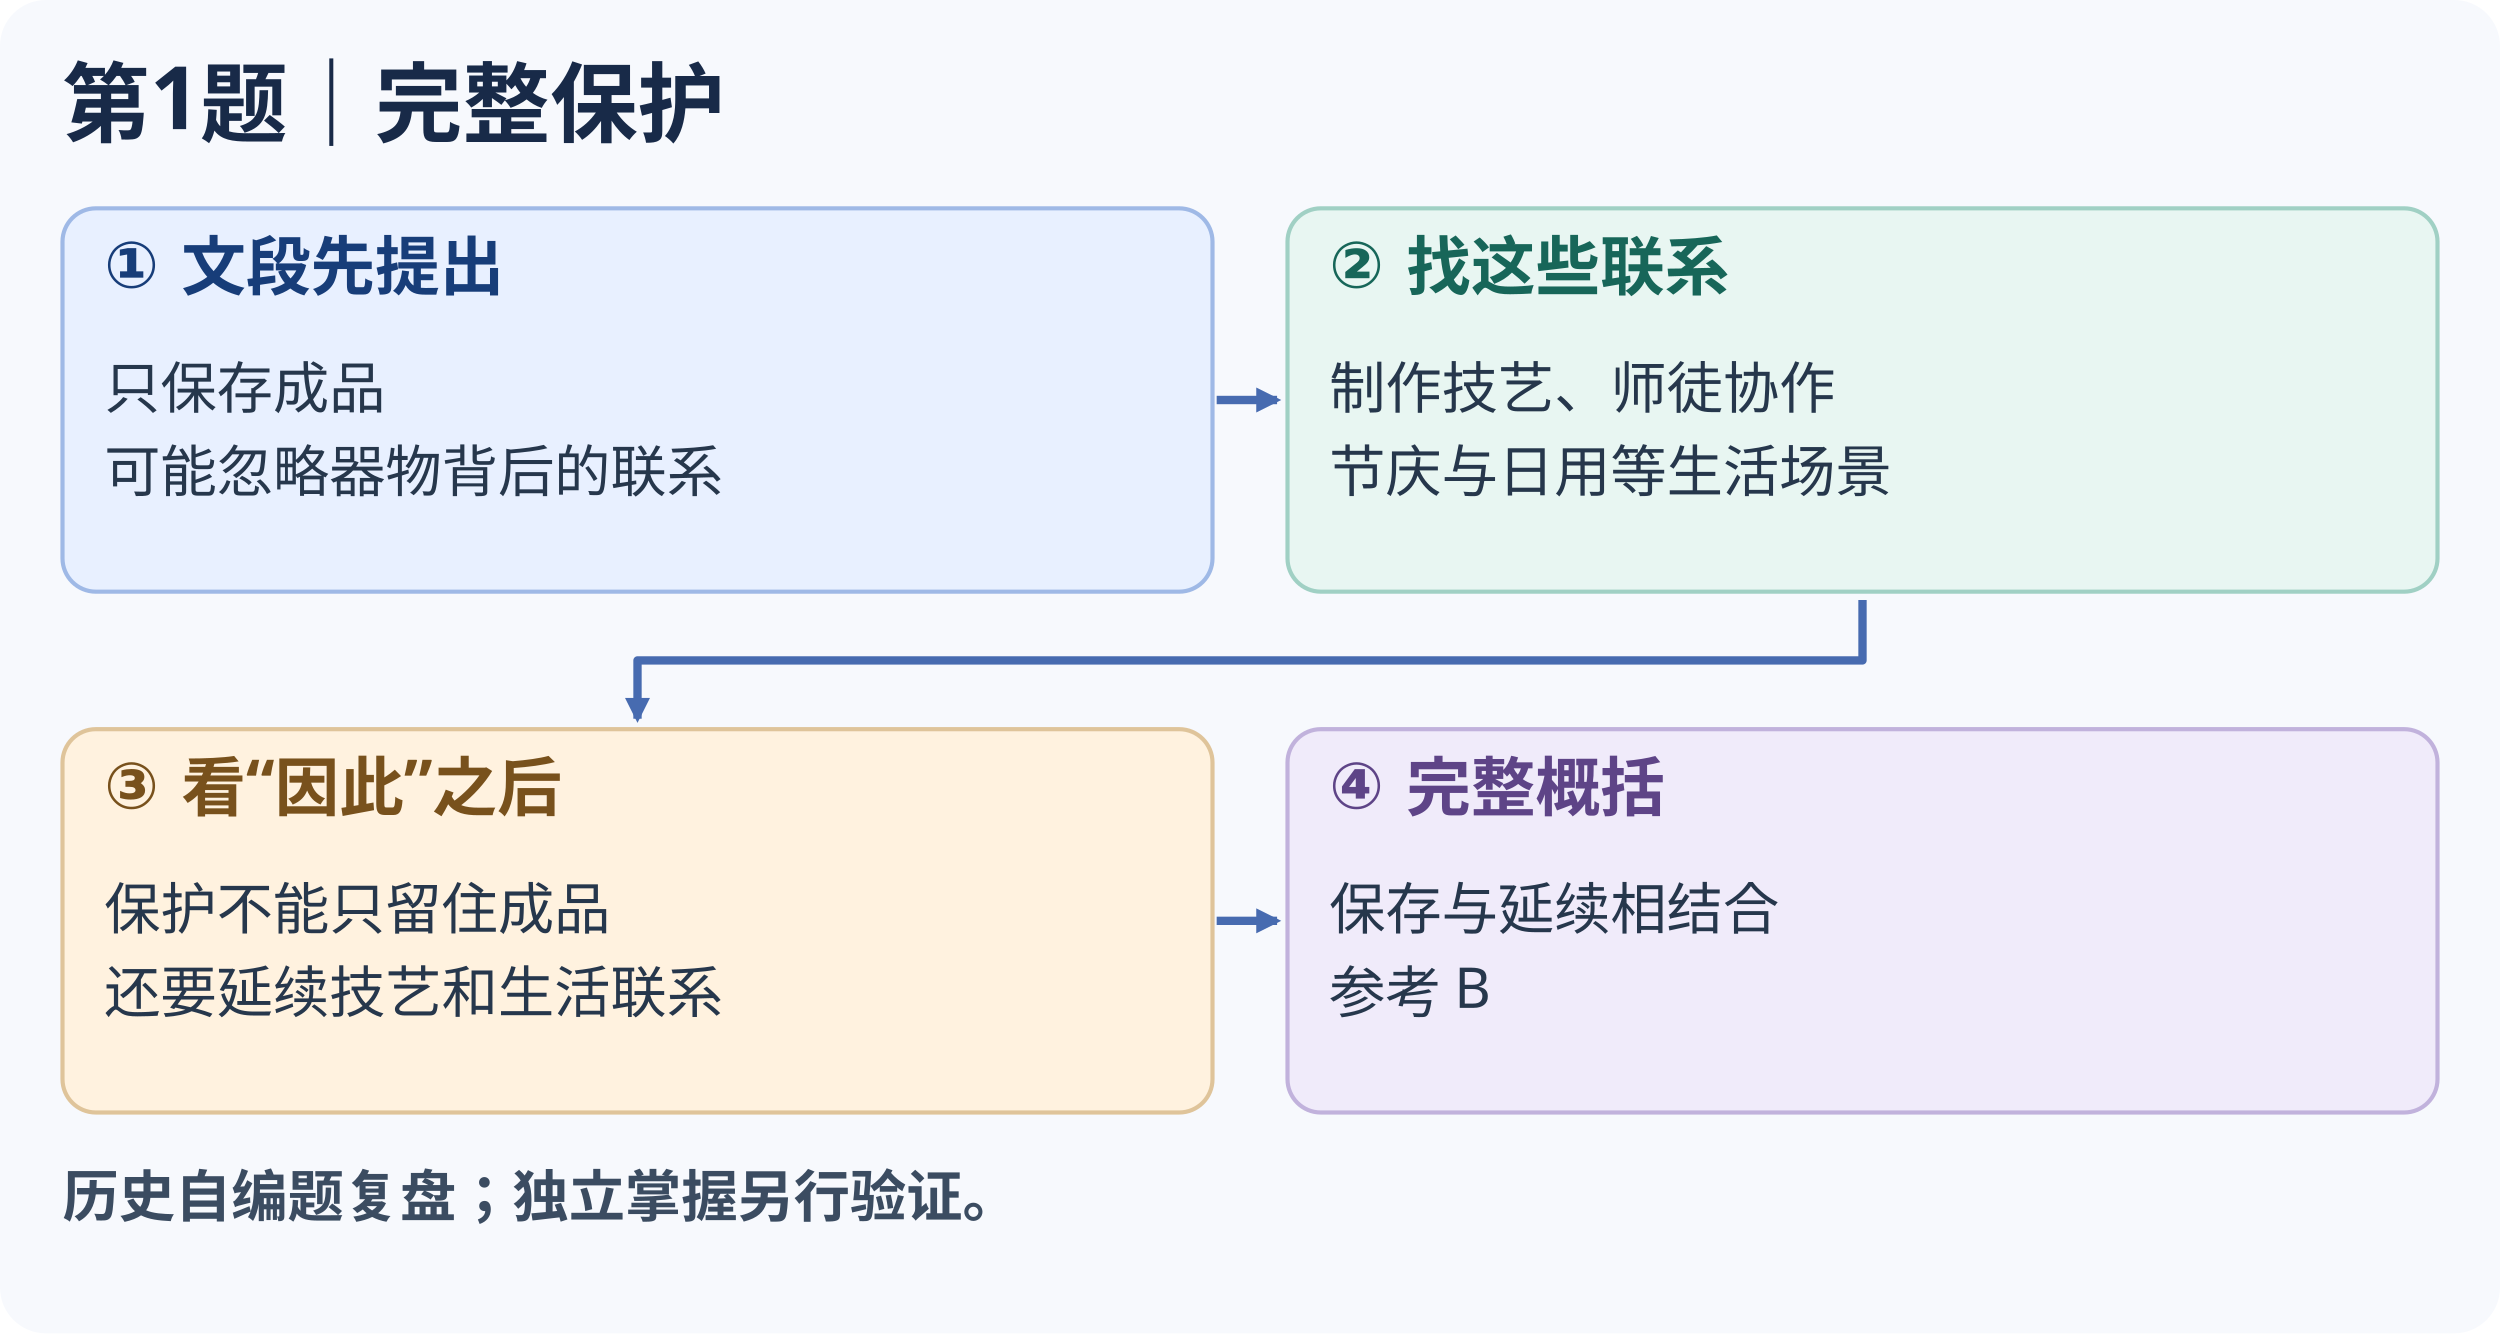
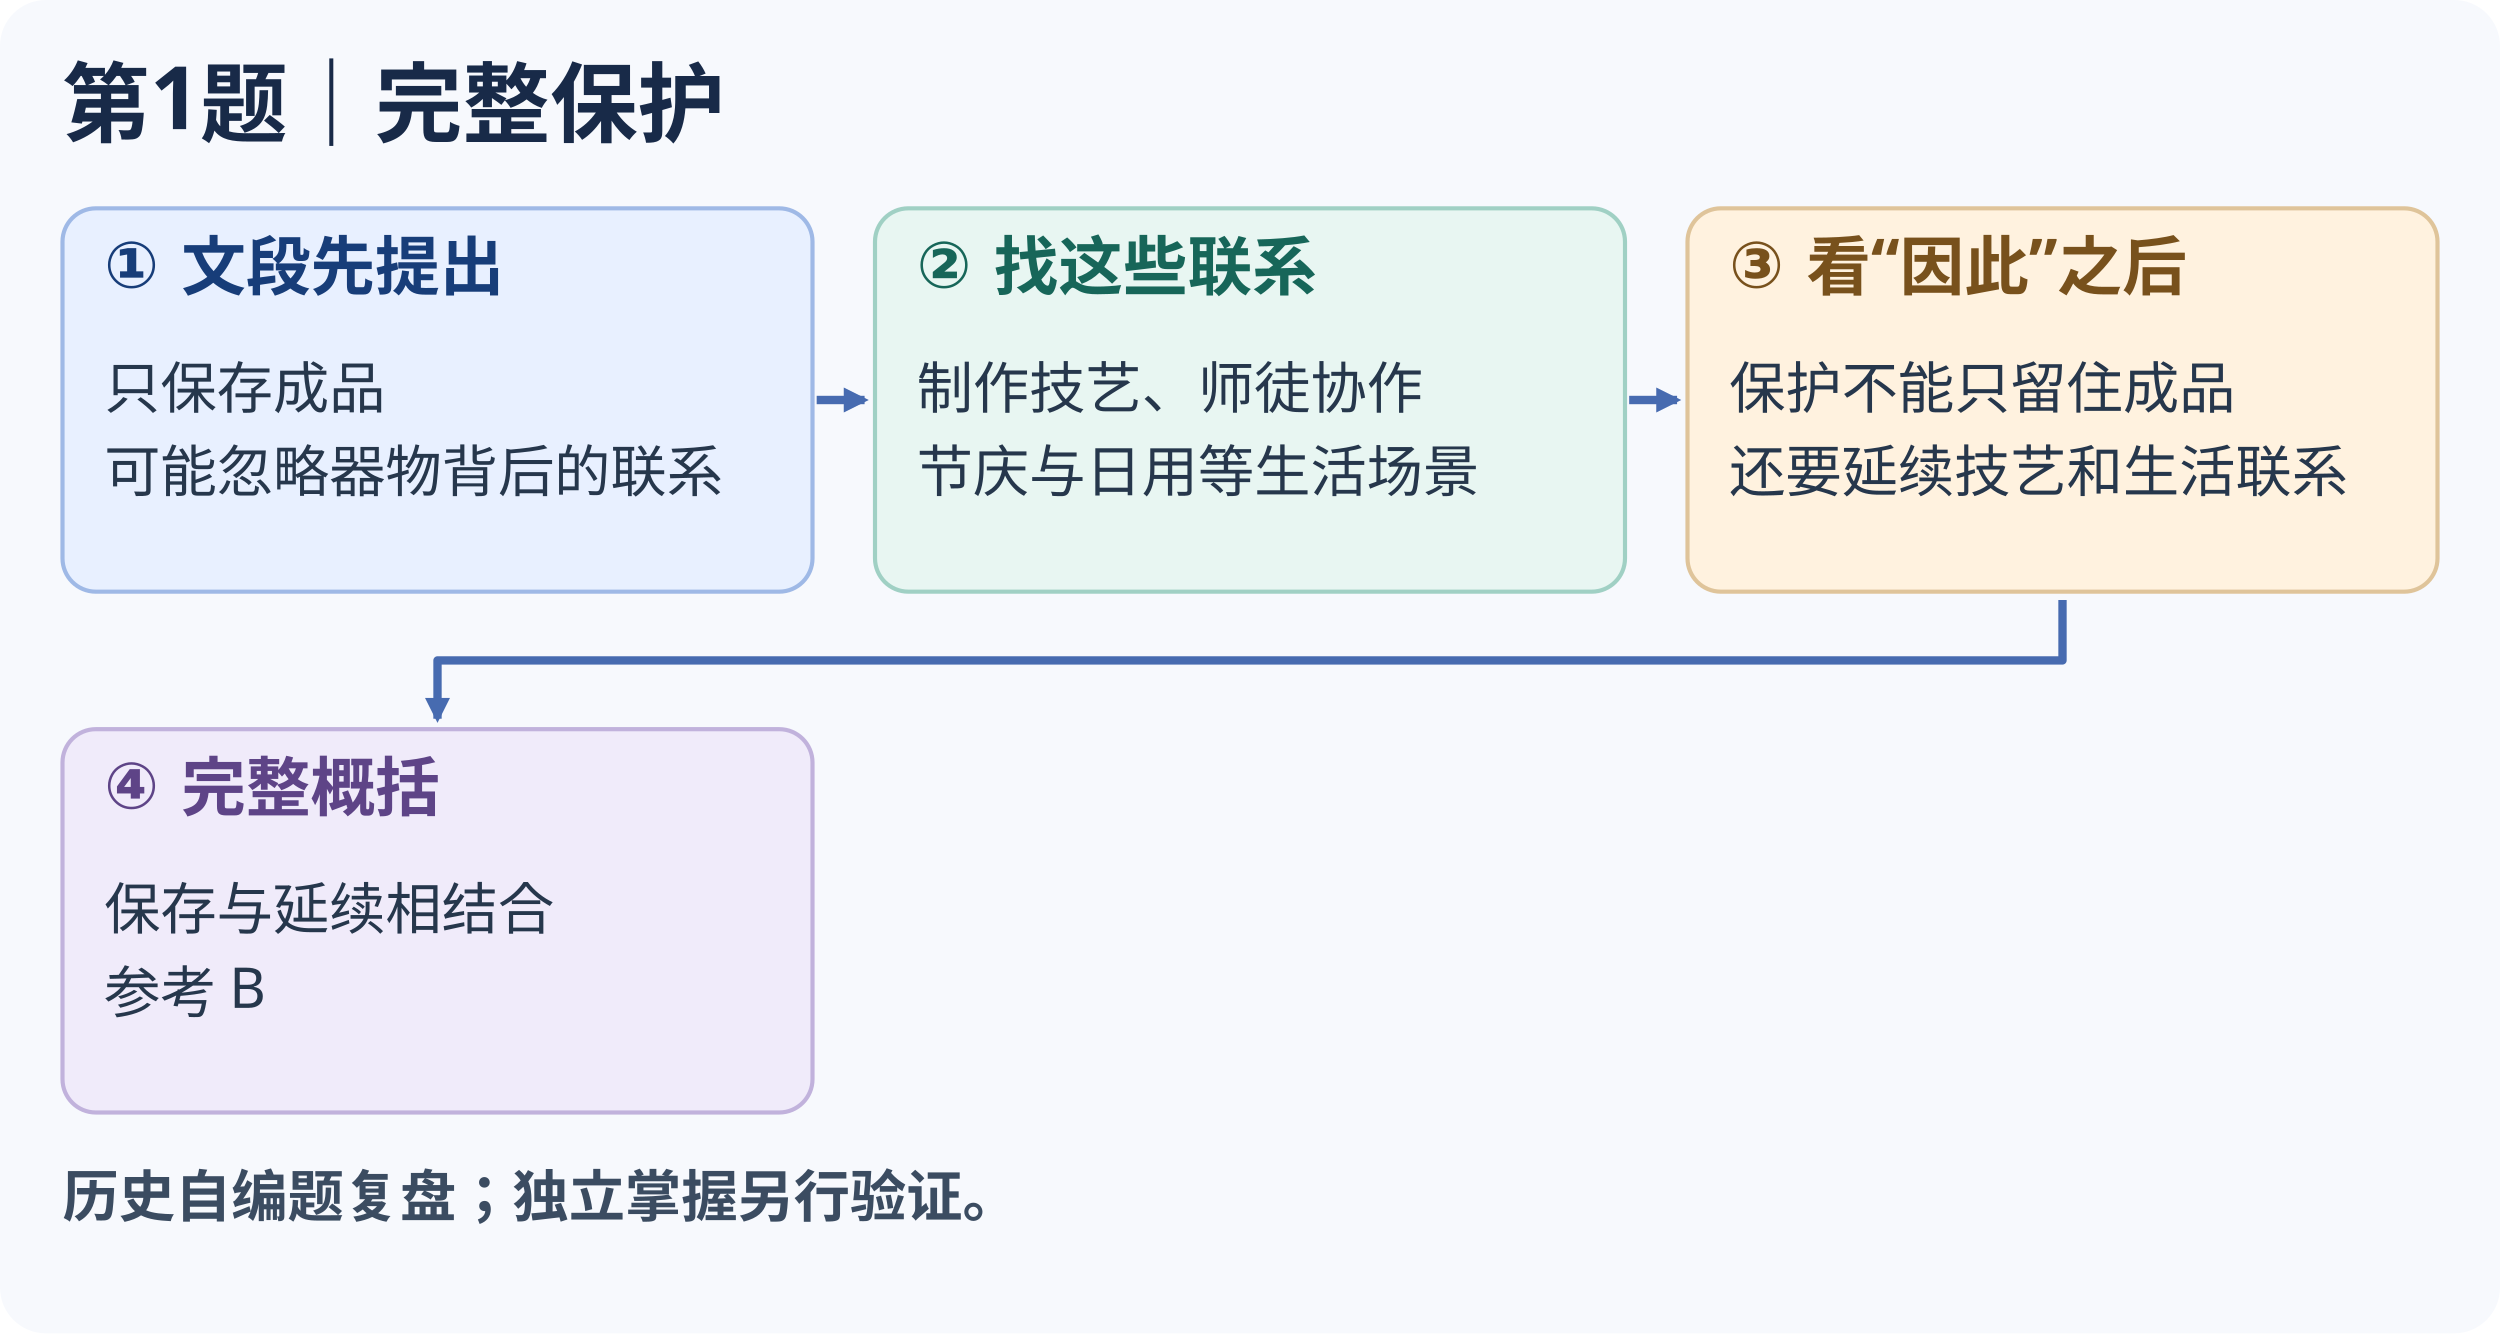
<svg xmlns="http://www.w3.org/2000/svg" viewBox="0 0 1200 640" role="img" aria-label="第1题｜完整保护">
  <defs>
    <marker id="a" markerWidth="12" markerHeight="12" refX="10" refY="6" orient="auto" markerUnits="userSpaceOnUse">
      <path d="M0 0 L12 6 L0 12 Z" fill="#476bb0" />
    </marker>
  </defs>
  <rect width="1200" height="640" rx="22" fill="#f7f9fd" />
  <g font-family="Microsoft YaHei,PingFang SC,sans-serif">
    <text x="30" y="65" font-size="42" font-weight="700" fill="#182a48">第1题｜完整保护</text>
-     <rect x="30" y="100" width="552" height="184" rx="16" fill="#e8f0ff" stroke="#9fb9e6" stroke-width="2" />
+     <rect x="30" y="100" width="360" height="184" rx="16" fill="#e8f0ff" stroke="#9fb9e6" stroke-width="2" />
    <text x="50" y="138" font-size="31" font-weight="700" fill="#173d79">① 文段先提出</text>
    <text x="50" y="196" font-size="27" font-weight="500" fill="#26374c">只保存成品</text>
    <text x="50" y="236" font-size="27" font-weight="500" fill="#26374c">可能忽略器物背后的联系</text>
-     <rect x="618" y="100" width="552" height="184" rx="16" fill="#e8f6f2" stroke="#a0d0c4" stroke-width="2" />
-     <text x="638" y="138" font-size="31" font-weight="700" fill="#176659">② 找这些联系</text>
-     <text x="638" y="196" font-size="27" font-weight="500" fill="#26374c">制作技艺、师徒协作</text>
-     <text x="638" y="236" font-size="27" font-weight="500" fill="#26374c">节庆与日用等生活场景</text>
-     <rect x="30" y="350" width="552" height="184" rx="16" fill="#fff2df" stroke="#dfc49a" stroke-width="2" />
-     <text x="50" y="388" font-size="31" font-weight="700" fill="#78511c">③ 看“因此”之后</text>
-     <text x="50" y="446" font-size="27" font-weight="500" fill="#26374c">保护不能只留住成品</text>
-     <text x="50" y="486" font-size="27" font-weight="500" fill="#26374c">还要延续技艺和生活联系</text>
-     <rect x="618" y="350" width="552" height="184" rx="16" fill="#f0ebfa" stroke="#c1b2dc" stroke-width="2" />
-     <text x="638" y="388" font-size="31" font-weight="700" fill="#5e4487">④ 完整概括</text>
-     <text x="638" y="446" font-size="27" font-weight="500" fill="#26374c">保存与延续相结合</text>
-     <text x="638" y="486" font-size="27" font-weight="500" fill="#26374c">参考 B</text>
+     <rect x="420" y="100" width="360" height="184" rx="16" fill="#e8f6f2" stroke="#a0d0c4" stroke-width="2" />
+     <text x="440" y="138" font-size="31" font-weight="700" fill="#176659">② 找这些联系</text>
+     <text x="440" y="196" font-size="27" font-weight="500" fill="#26374c">制作技艺、师徒协作</text>
+     <text x="440" y="236" font-size="27" font-weight="500" fill="#26374c">节庆与日用等生活场景</text>
+     <rect x="810" y="100" width="360" height="184" rx="16" fill="#fff2df" stroke="#dfc49a" stroke-width="2" />
+     <text x="830" y="138" font-size="31" font-weight="700" fill="#78511c">③ 看“因此”之后</text>
+     <text x="830" y="196" font-size="27" font-weight="500" fill="#26374c">保护不能只留住成品</text>
+     <text x="830" y="236" font-size="27" font-weight="500" fill="#26374c">还要延续技艺和生活联系</text>
+     <rect x="30" y="350" width="360" height="184" rx="16" fill="#f0ebfa" stroke="#c1b2dc" stroke-width="2" />
+     <text x="50" y="388" font-size="31" font-weight="700" fill="#5e4487">④ 完整概括</text>
+     <text x="50" y="446" font-size="27" font-weight="500" fill="#26374c">保存与延续相结合</text>
+     <text x="50" y="486" font-size="27" font-weight="500" fill="#26374c">参考 B</text>
    <g fill="none" stroke="#476bb0" stroke-width="4" stroke-linejoin="round" marker-end="url(#a)">
-       <path d="M584 192 H613" />
-       <path d="M894 288 V317 H306 V345" />
-       <path d="M584 442 H613" />
+       <path d="M392 192 H415" />
+       <path d="M782 192 H805" />
+       <path d="M990 288 V317 H210 V345" />
    </g>
    <text x="30" y="584" font-size="27" font-weight="600" fill="#3b4c61">历史自编题复盘；独立掌握另行验证。</text>
  </g>
</svg>
